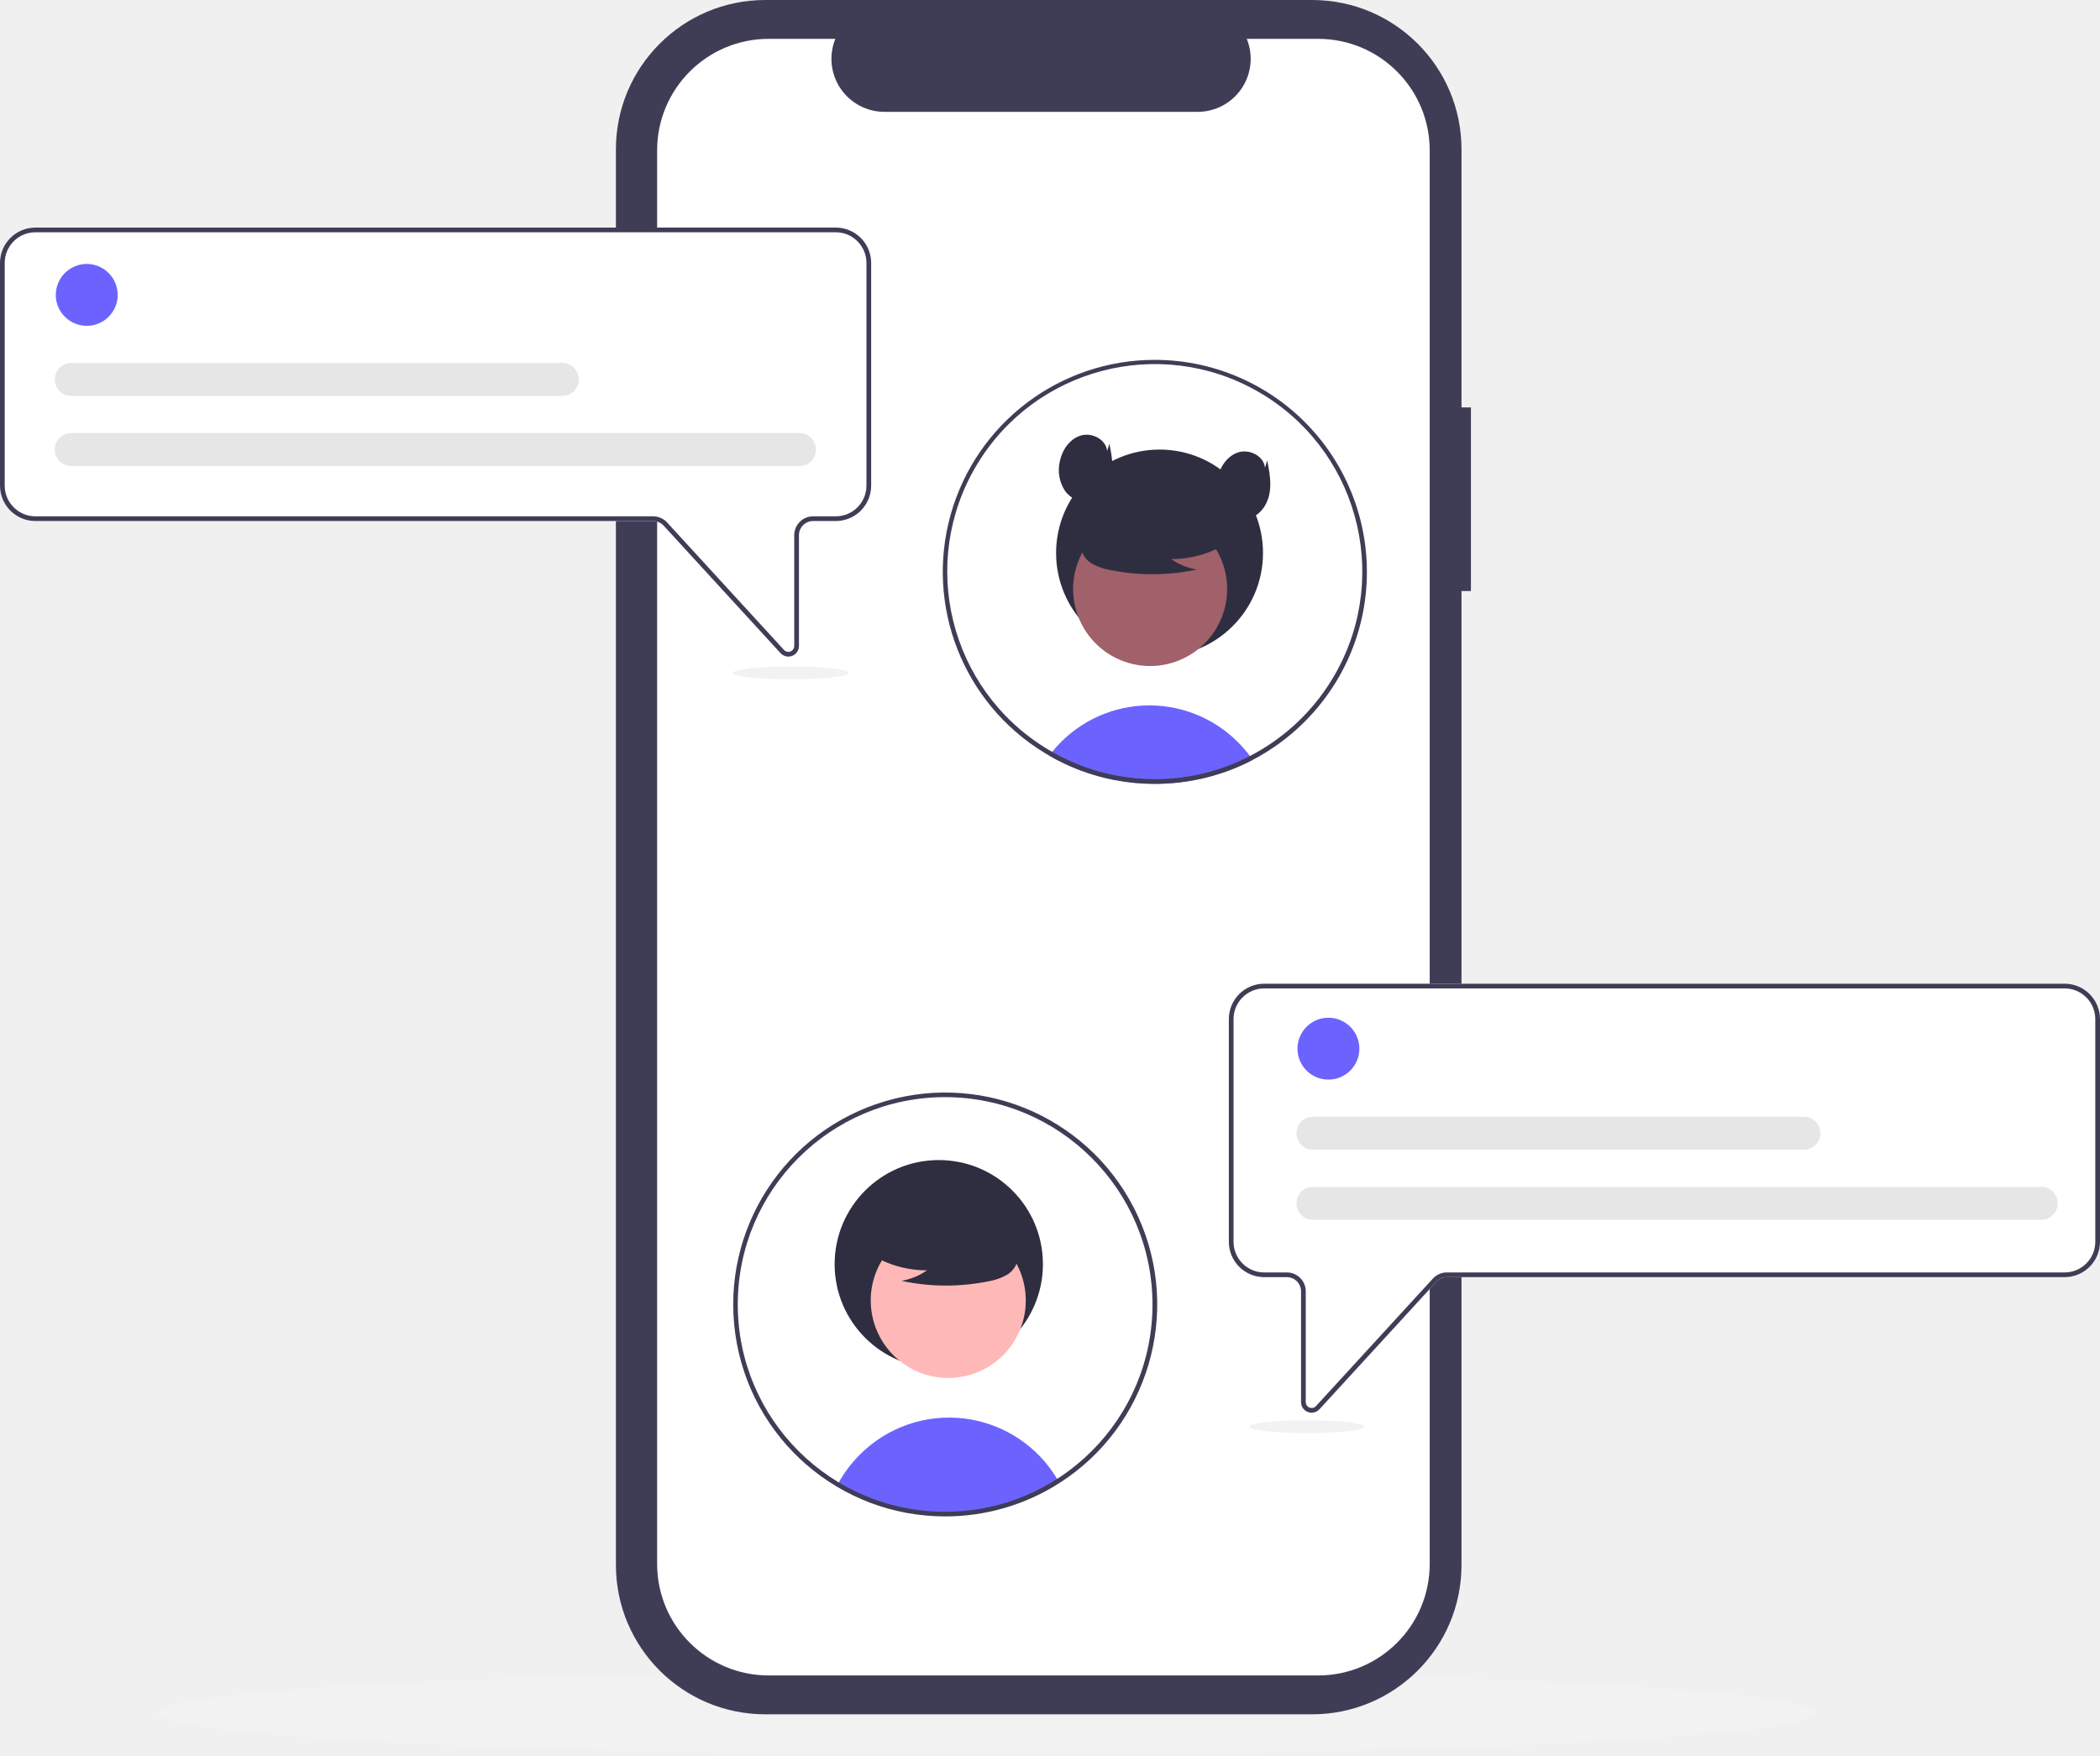
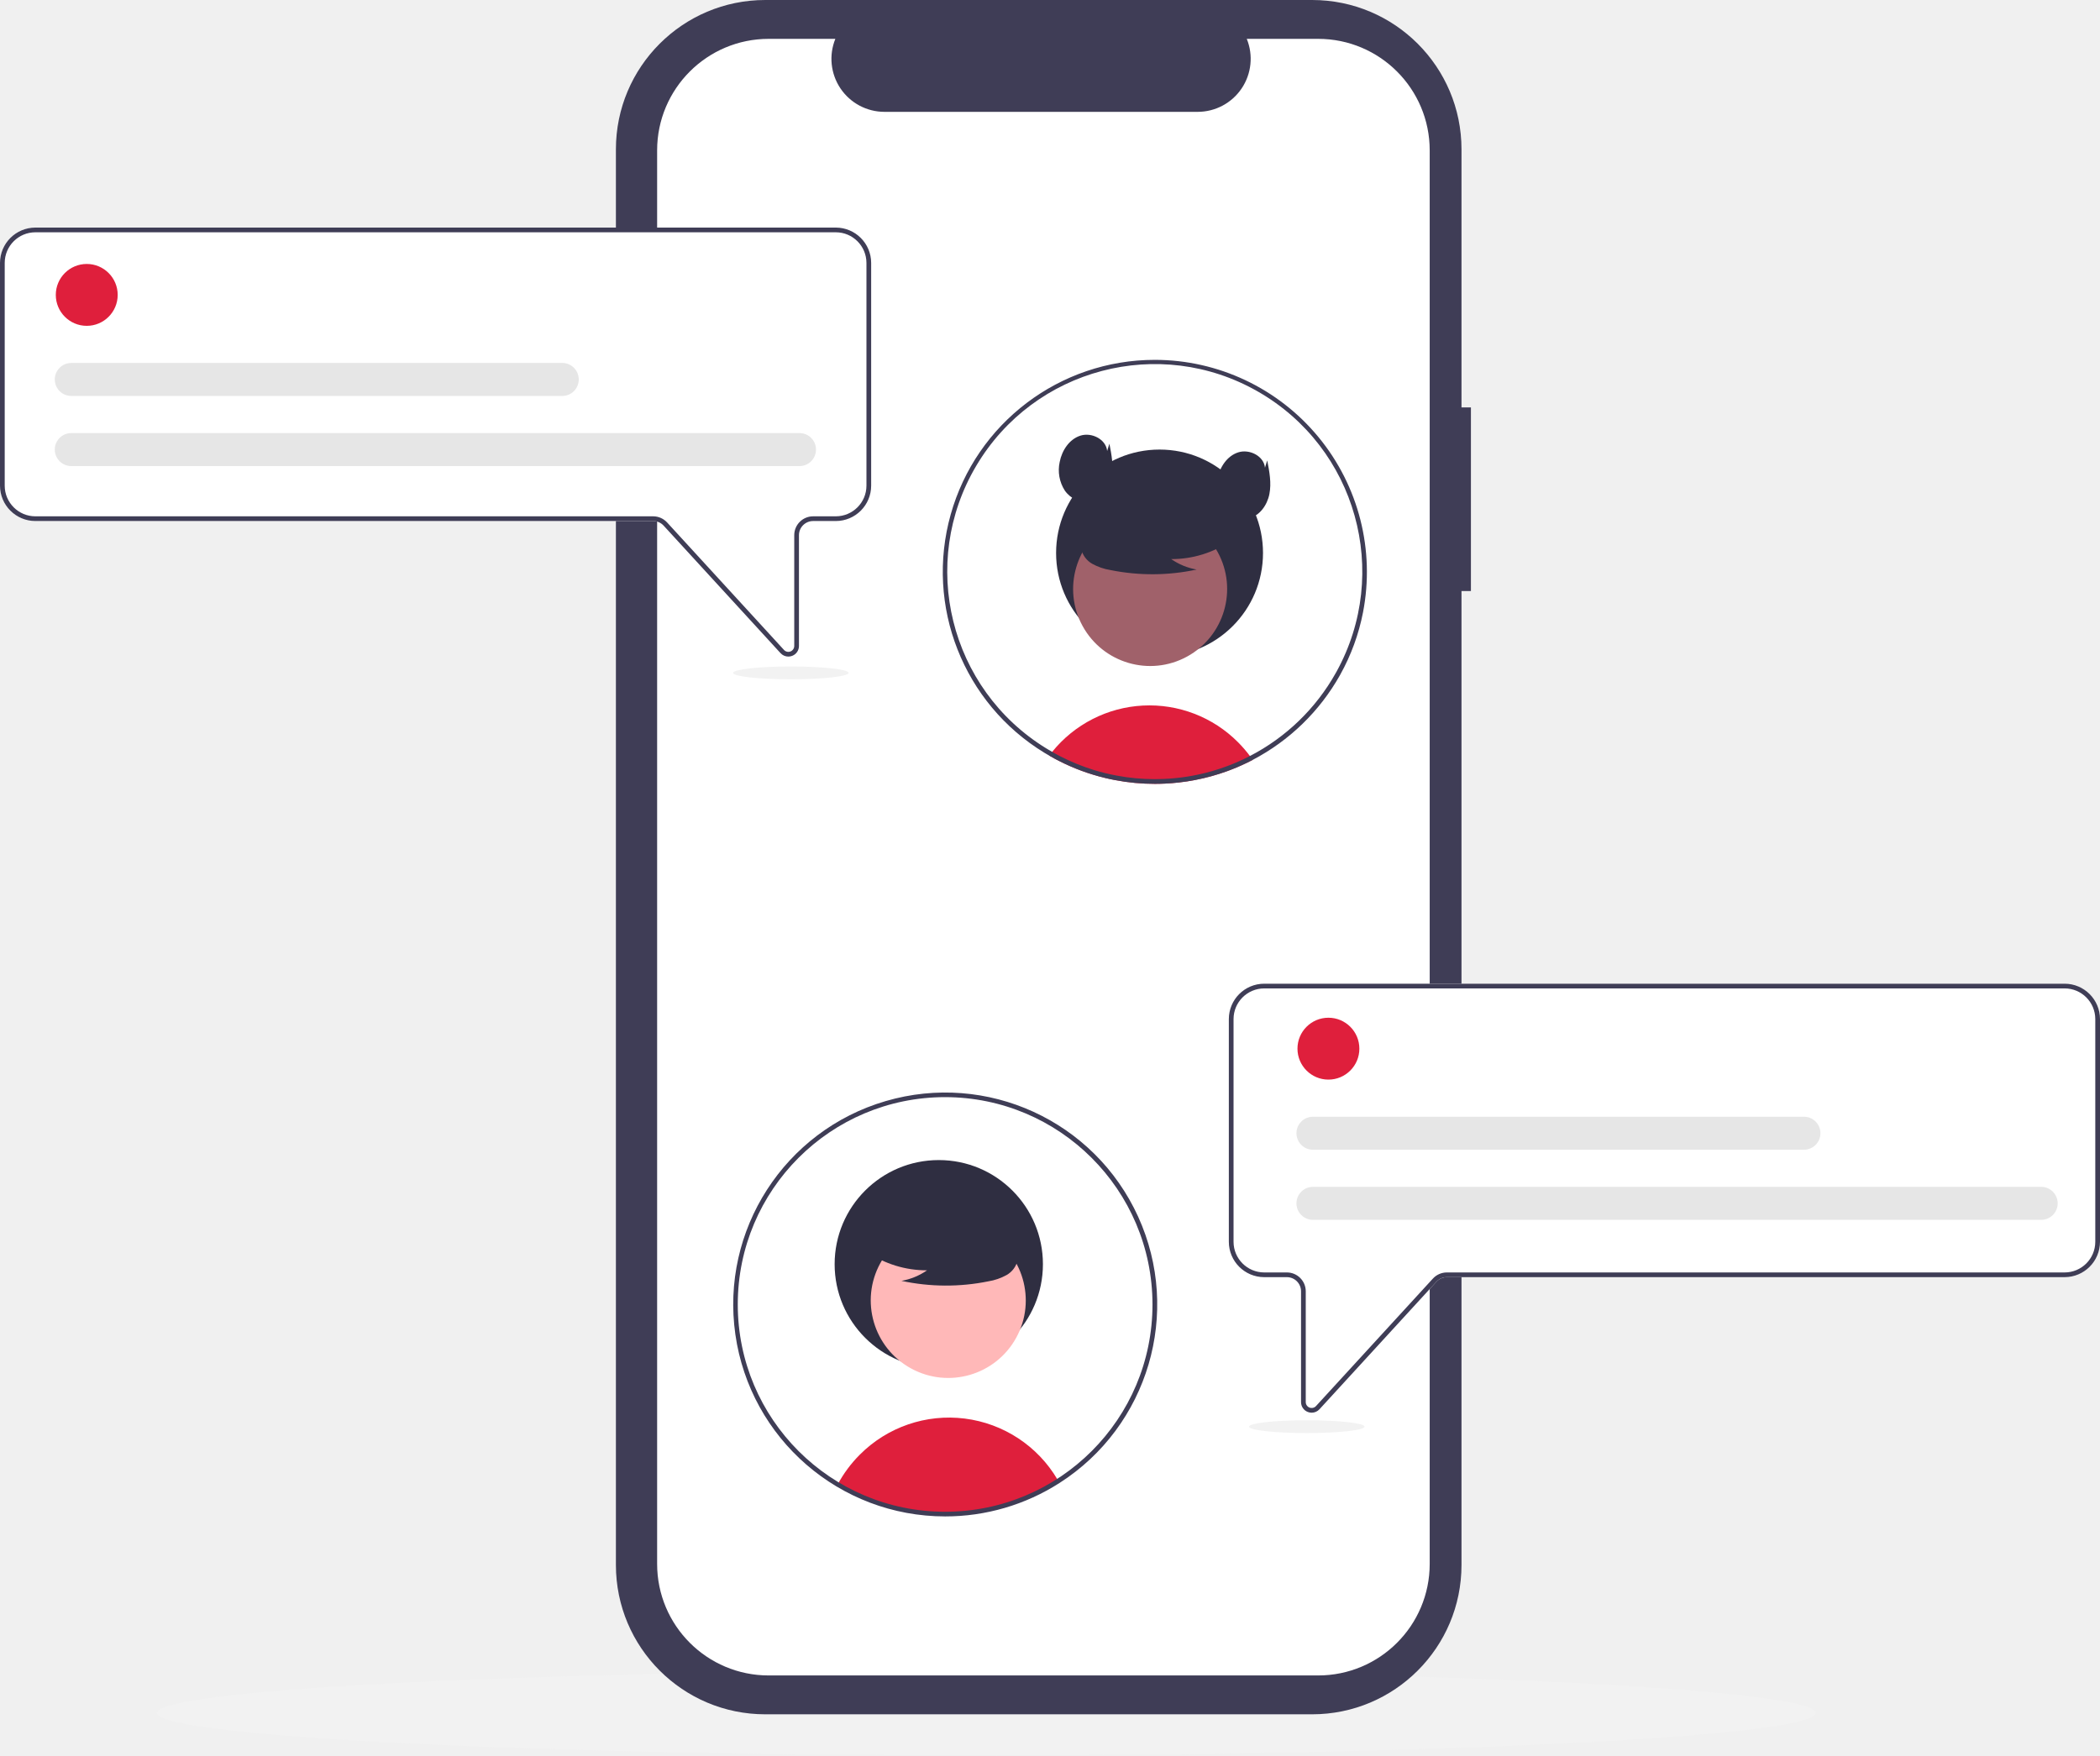
<svg xmlns="http://www.w3.org/2000/svg" id="b97da3e5-0e47-4f78-a23b-a0e68331254e" data-name="Layer 1" width="891.295" height="745.194" viewBox="0 0 891.295 745.194">
  <ellipse cx="418.644" cy="727.194" rx="352" ry="18" fill="#f2f2f2" />
  <path d="M778.65,250.35h-3.999V140.805a63.402,63.402,0,0,0-63.402-63.402H479.162a63.402,63.402,0,0,0-63.402,63.402v600.974a63.402,63.402,0,0,0,63.402,63.402H711.249a63.402,63.402,0,0,0,63.402-63.402V328.326h3.999Z" transform="translate(-154.3525 -77.40283)" fill="#3f3d56" />
  <path d="M761.156,141.247v600.09a47.351,47.351,0,0,1-47.35,47.35h-233.2a47.351,47.351,0,0,1-47.35-47.35v-600.09a47.351,47.351,0,0,1,47.35-47.35h28.29a22.507,22.507,0,0,0,20.83,30.99h132.96a22.507,22.507,0,0,0,20.83-30.99h30.29A47.351,47.351,0,0,1,761.156,141.247Z" transform="translate(-154.3525 -77.40283)" fill="#fff" />
-   <path d="M686.03,400.003q-2.325,1.215-4.73,2.3-2.19.99-4.45,1.86c-.55.21-1.11.42-1.67.63a89.528,89.528,0,0,1-13.6,3.75q-3.435.675-6.96,1.06-2.91.33-5.88.47c-1.41.07-2.82.1-4.24.1a89.841,89.841,0,0,1-16.76-1.57c-1.44-.26-2.85-.57-4.26-.91a88.778,88.778,0,0,1-19.67-7.26c-.56-.28-1.12-.58-1.68-.87-.83-.44-1.64-.9-2.45-1.38.39-.54.81-1.07,1.24-1.59a53.034,53.034,0,0,1,78.87-4.1,54.277,54.277,0,0,1,5.06,5.86C685.26,398.893,685.65,399.443,686.03,400.003Z" transform="translate(-154.3525 -77.40283)" fill="#6c63ff" />
+   <path d="M686.03,400.003q-2.325,1.215-4.73,2.3-2.19.99-4.45,1.86c-.55.21-1.11.42-1.67.63a89.528,89.528,0,0,1-13.6,3.75q-3.435.675-6.96,1.06-2.91.33-5.88.47c-1.41.07-2.82.1-4.24.1a89.841,89.841,0,0,1-16.76-1.57c-1.44-.26-2.85-.57-4.26-.91a88.778,88.778,0,0,1-19.67-7.26c-.56-.28-1.12-.58-1.68-.87-.83-.44-1.64-.9-2.45-1.38.39-.54.81-1.07,1.24-1.59a53.034,53.034,0,0,1,78.87-4.1,54.277,54.277,0,0,1,5.06,5.86C685.26,398.893,685.65,399.443,686.03,400.003Z" transform="translate(-154.3525 -77.40283)" fill="#df1f3c" />
  <circle cx="492.143" cy="234.764" r="43.91" fill="#2f2e41" />
  <circle cx="642.499" cy="327.462" r="32.681" transform="translate(-232.6876 270.9066) rotate(-28.66315)" fill="#a0616a" />
  <path d="M676.839,306.906a44.448,44.448,0,0,1-25.402,7.85,27.238,27.238,0,0,0,10.796,4.442,89.628,89.628,0,0,1-36.61.206,23.694,23.694,0,0,1-7.664-2.632,9.699,9.699,0,0,1-4.731-6.327c-.803-4.589,2.772-8.757,6.488-11.567a47.858,47.858,0,0,1,40.217-8.036c4.492,1.161,8.993,3.123,11.911,6.731s3.782,9.17,1.002,12.885Z" transform="translate(-154.3525 -77.40283)" fill="#2f2e41" />
  <path d="M644.5,230.173a89.987,89.987,0,0,0-46.84,166.83l.58.34q.72.435,1.44.84c.81.48,1.62.94,2.45,1.38.56.29,1.12.59,1.68.87a88.778,88.778,0,0,0,19.67,7.26c1.41.34,2.82.65,4.26.91a89.841,89.841,0,0,0,16.76,1.57c1.42,0,2.83-.03,4.24-.1q2.97-.135,5.88-.47,3.525-.39,6.96-1.06a89.528,89.528,0,0,0,13.6-3.75c.56-.21,1.12-.42,1.67-.63q2.265-.87,4.45-1.86,2.4-1.08,4.73-2.3a90.792,90.792,0,0,0,37.04-35.97c.04-.08.09-.16.13-.24a89.306,89.306,0,0,0,9.65-26.41,90.051,90.051,0,0,0-88.35-107.21Zm77.06,132.45c-.08.14-.15.28-.23.41a88.172,88.172,0,0,1-36.48,35.32q-2.295,1.2-4.67,2.25c-1.31.59-2.65,1.15-4,1.67-.57.22-1.15.44-1.73.64a85.721,85.721,0,0,1-11.73,3.36,84.695,84.695,0,0,1-8.95,1.41c-1.85.2-3.73.34-5.62.41-1.21.05-2.43.08-3.65.08a86.762,86.762,0,0,1-16.22-1.51,85.625,85.625,0,0,1-9.63-2.36,88.466,88.466,0,0,1-13.99-5.67c-.52-.27-1.04-.54-1.55-.82-.73-.39-1.47-.79-2.19-1.22-.54-.3-1.08-.62-1.61-.94-.31-.18-.62-.37-.93-.56a88.069,88.069,0,1,1,123.18-32.47Z" transform="translate(-154.3525 -77.40283)" fill="#3f3d56" />
  <path d="M624.26,268.863c-.472-4.968-6.558-8.026-11.318-6.526s-7.884,6.293-8.829,11.193a16.057,16.057,0,0,0,2.165,12.122c2.406,3.462,6.827,5.623,10.95,4.744,4.707-1.003,7.968-5.6,8.901-10.321s.007-9.589-.919-14.312Z" transform="translate(-154.3525 -77.40283)" fill="#2f2e41" />
  <path d="M691.242,275.96c-.472-4.968-6.559-8.026-11.318-6.526s-7.884,6.293-8.829,11.193a16.057,16.057,0,0,0,2.165,12.122c2.406,3.462,6.827,5.623,10.95,4.744,4.707-1.003,7.968-5.6,8.901-10.321s.007-9.589-.919-14.312Z" transform="translate(-154.3525 -77.40283)" fill="#2f2e41" />
  <path d="M488.936,356.142a4.475,4.475,0,0,1-3.307-1.464L436.008,300.544a6.02,6.02,0,0,0-4.426-1.947H169.362a15.026,15.026,0,0,1-15.009-15.009V189.025a15.026,15.026,0,0,1,15.009-15.009H509.087A15.026,15.026,0,0,1,524.096,189.025v94.562A15.026,15.026,0,0,1,509.087,298.597h-9.631a6.012,6.012,0,0,0-6.005,6.005v47.033a4.474,4.474,0,0,1-2.87,4.196A4.526,4.526,0,0,1,488.936,356.142Z" transform="translate(-154.3525 -77.40283)" fill="#fff" />
  <path d="M488.936,356.142a4.475,4.475,0,0,1-3.307-1.464L436.008,300.544a6.02,6.02,0,0,0-4.426-1.947H169.362a15.026,15.026,0,0,1-15.009-15.009V189.025a15.026,15.026,0,0,1,15.009-15.009H509.087A15.026,15.026,0,0,1,524.096,189.025v94.562A15.026,15.026,0,0,1,509.087,298.597h-9.631a6.012,6.012,0,0,0-6.005,6.005v47.033a4.474,4.474,0,0,1-2.87,4.196A4.526,4.526,0,0,1,488.936,356.142ZM169.362,176.016A13.024,13.024,0,0,0,156.353,189.025v94.562a13.024,13.024,0,0,0,13.009,13.009H431.581a8.024,8.024,0,0,1,5.9,2.596l49.622,54.133a2.503,2.503,0,0,0,4.347-1.691v-47.033a8.014,8.014,0,0,1,8.005-8.005H509.087a13.024,13.024,0,0,0,13.009-13.009V189.025A13.024,13.024,0,0,0,509.087,176.016Z" transform="translate(-154.3525 -77.40283)" fill="#3f3d56" />
-   <circle cx="36.816" cy="125.193" r="13.134" fill="#6c63ff" />
+   <circle cx="36.816" cy="125.193" r="13.134" fill="#df1f3c" />
  <path d="M493.764,275.269H184.684a7.005,7.005,0,1,1,0-14.009H493.764a7.005,7.005,0,0,1,0,14.009Z" transform="translate(-154.3525 -77.40283)" fill="#e6e6e6" />
  <path d="M393.073,245.5H184.684a7.005,7.005,0,1,1,0-14.009H393.073a7.005,7.005,0,0,1,0,14.009Z" transform="translate(-154.3525 -77.40283)" fill="#e6e6e6" />
  <path d="M709.419,676.831a4.474,4.474,0,0,1-2.87-4.196v-47.033a6.012,6.012,0,0,0-6.005-6.005H690.913a15.026,15.026,0,0,1-15.009-15.009V510.025A15.026,15.026,0,0,1,690.913,495.016H1030.638a15.026,15.026,0,0,1,15.009,15.009v94.562a15.026,15.026,0,0,1-15.009,15.009H768.419a6.02,6.02,0,0,0-4.426,1.947l-49.622,54.133a4.475,4.475,0,0,1-3.307,1.464A4.526,4.526,0,0,1,709.419,676.831Z" transform="translate(-154.3525 -77.40283)" fill="#fff" />
  <path d="M709.419,676.831a4.474,4.474,0,0,1-2.87-4.196v-47.033a6.012,6.012,0,0,0-6.005-6.005H690.913a15.026,15.026,0,0,1-15.009-15.009V510.025A15.026,15.026,0,0,1,690.913,495.016H1030.638a15.026,15.026,0,0,1,15.009,15.009v94.562a15.026,15.026,0,0,1-15.009,15.009H768.419a6.02,6.02,0,0,0-4.426,1.947l-49.622,54.133a4.475,4.475,0,0,1-3.307,1.464A4.526,4.526,0,0,1,709.419,676.831ZM690.913,497.016A13.024,13.024,0,0,0,677.904,510.025v94.562A13.024,13.024,0,0,0,690.913,617.597h9.631a8.014,8.014,0,0,1,8.005,8.005v47.033a2.503,2.503,0,0,0,4.347,1.691l49.622-54.133a8.024,8.024,0,0,1,5.9-2.596h262.22a13.024,13.024,0,0,0,13.009-13.009V510.025a13.024,13.024,0,0,0-13.009-13.009Z" transform="translate(-154.3525 -77.40283)" fill="#3f3d56" />
-   <path d="M603.53,706.113a89.069,89.069,0,0,1-93.65,1.49,54.129,54.129,0,0,1,9.4-12.65,53.433,53.433,0,0,1,83.91,10.57C603.3,705.713,603.42,705.913,603.53,706.113Z" transform="translate(-154.3525 -77.40283)" fill="#6c63ff" />
+   <path d="M603.53,706.113a89.069,89.069,0,0,1-93.65,1.49,54.129,54.129,0,0,1,9.4-12.65,53.433,53.433,0,0,1,83.91,10.57C603.3,705.713,603.42,705.913,603.53,706.113Z" transform="translate(-154.3525 -77.40283)" fill="#df1f3c" />
  <circle cx="398.443" cy="536.688" r="44.202" fill="#2f2e41" />
  <circle cx="556.819" cy="629.489" r="32.898" transform="translate(-416.965 738.7288) rotate(-61.33685)" fill="#ffb8b8" />
  <path d="M522.25,608.796a44.744,44.744,0,0,0,25.571,7.902,27.419,27.419,0,0,1-10.868,4.471,90.223,90.223,0,0,0,36.853.207,23.852,23.852,0,0,0,7.715-2.65,9.764,9.764,0,0,0,4.762-6.369c.809-4.619-2.791-8.816-6.531-11.644a48.176,48.176,0,0,0-40.484-8.09c-4.522,1.169-9.053,3.144-11.99,6.776s-3.807,9.231-1.009,12.971Z" transform="translate(-154.3525 -77.40283)" fill="#2f2e41" />
  <path d="M555.5,721.173a89.972,89.972,0,1,1,48.571-14.219A89.88,89.88,0,0,1,555.5,721.173Zm0-178a88.008,88.008,0,1,0,88,88A88.1,88.1,0,0,0,555.5,543.173Z" transform="translate(-154.3525 -77.40283)" fill="#3f3d56" />
-   <circle cx="563.816" cy="445.193" r="13.134" fill="#6c63ff" />
+   <circle cx="563.816" cy="445.193" r="13.134" fill="#df1f3c" />
  <path d="M1020.764,595.269H711.684a7.005,7.005,0,1,1,0-14.009h309.08a7.005,7.005,0,0,1,0,14.009Z" transform="translate(-154.3525 -77.40283)" fill="#e6e6e6" />
  <path d="M920.073,565.5H711.684a7.005,7.005,0,1,1,0-14.009H920.073a7.005,7.005,0,0,1,0,14.009Z" transform="translate(-154.3525 -77.40283)" fill="#e6e6e6" />
  <ellipse cx="554.644" cy="605.661" rx="24.504" ry="2.72" fill="#f2f2f2" />
  <ellipse cx="335.644" cy="285.661" rx="24.504" ry="2.72" fill="#f2f2f2" />
</svg>
